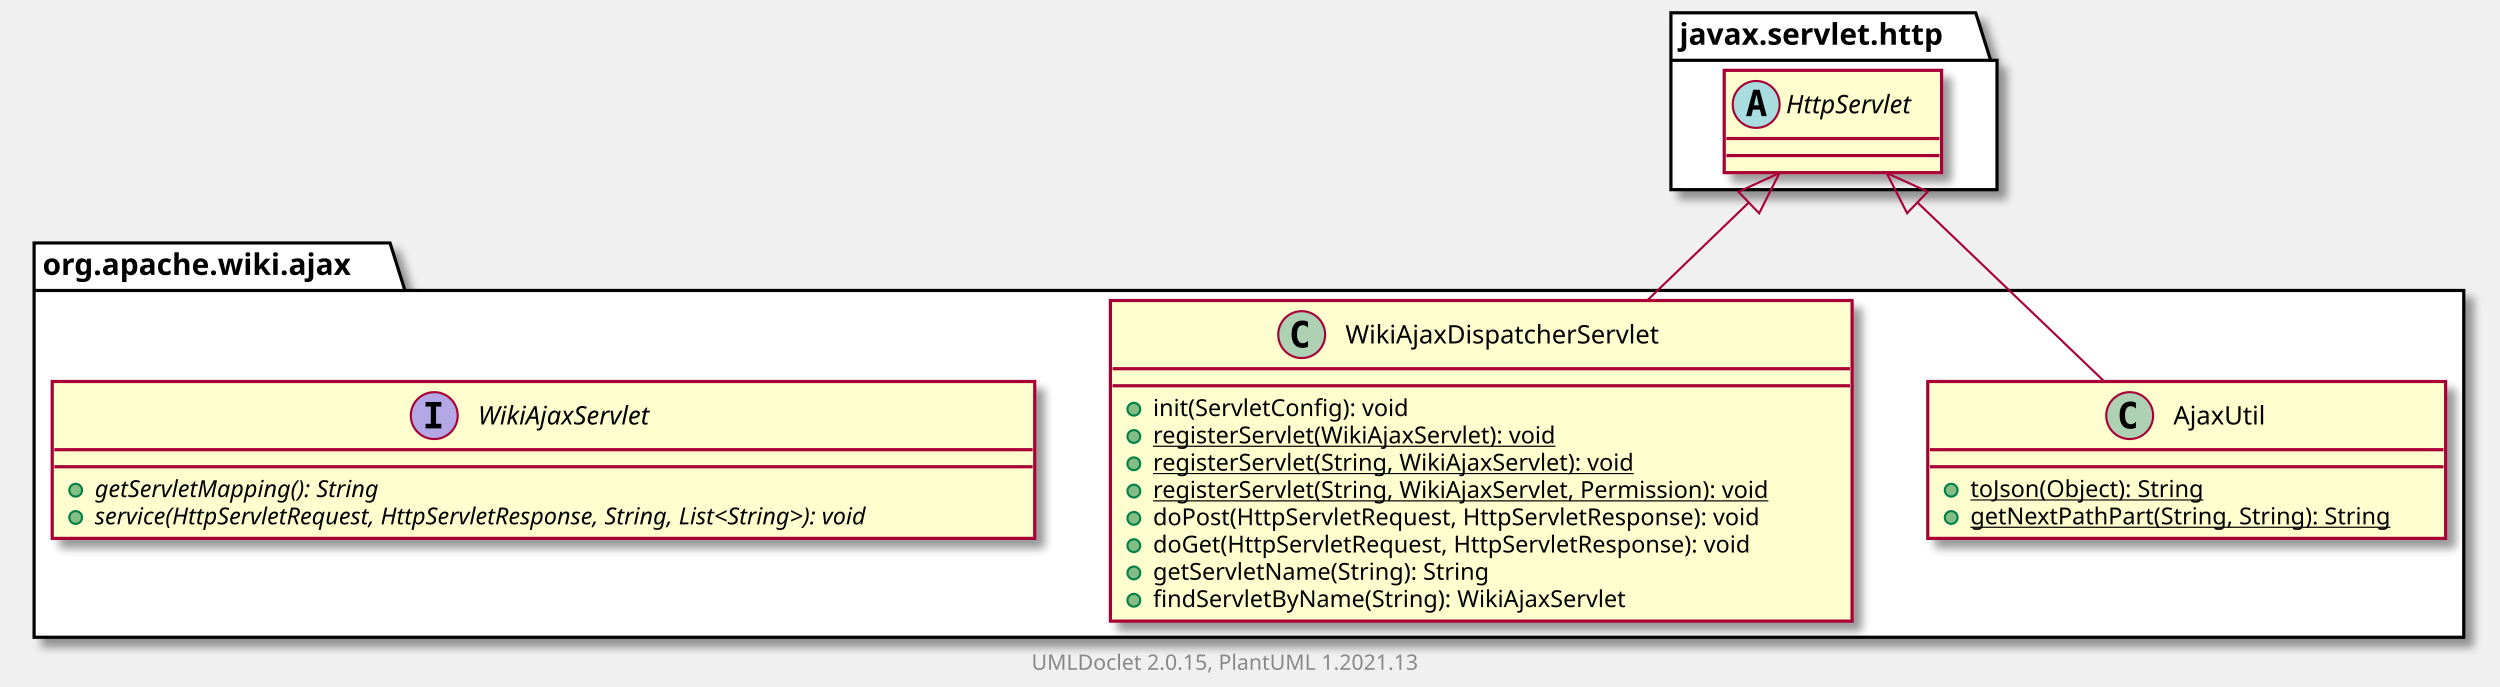
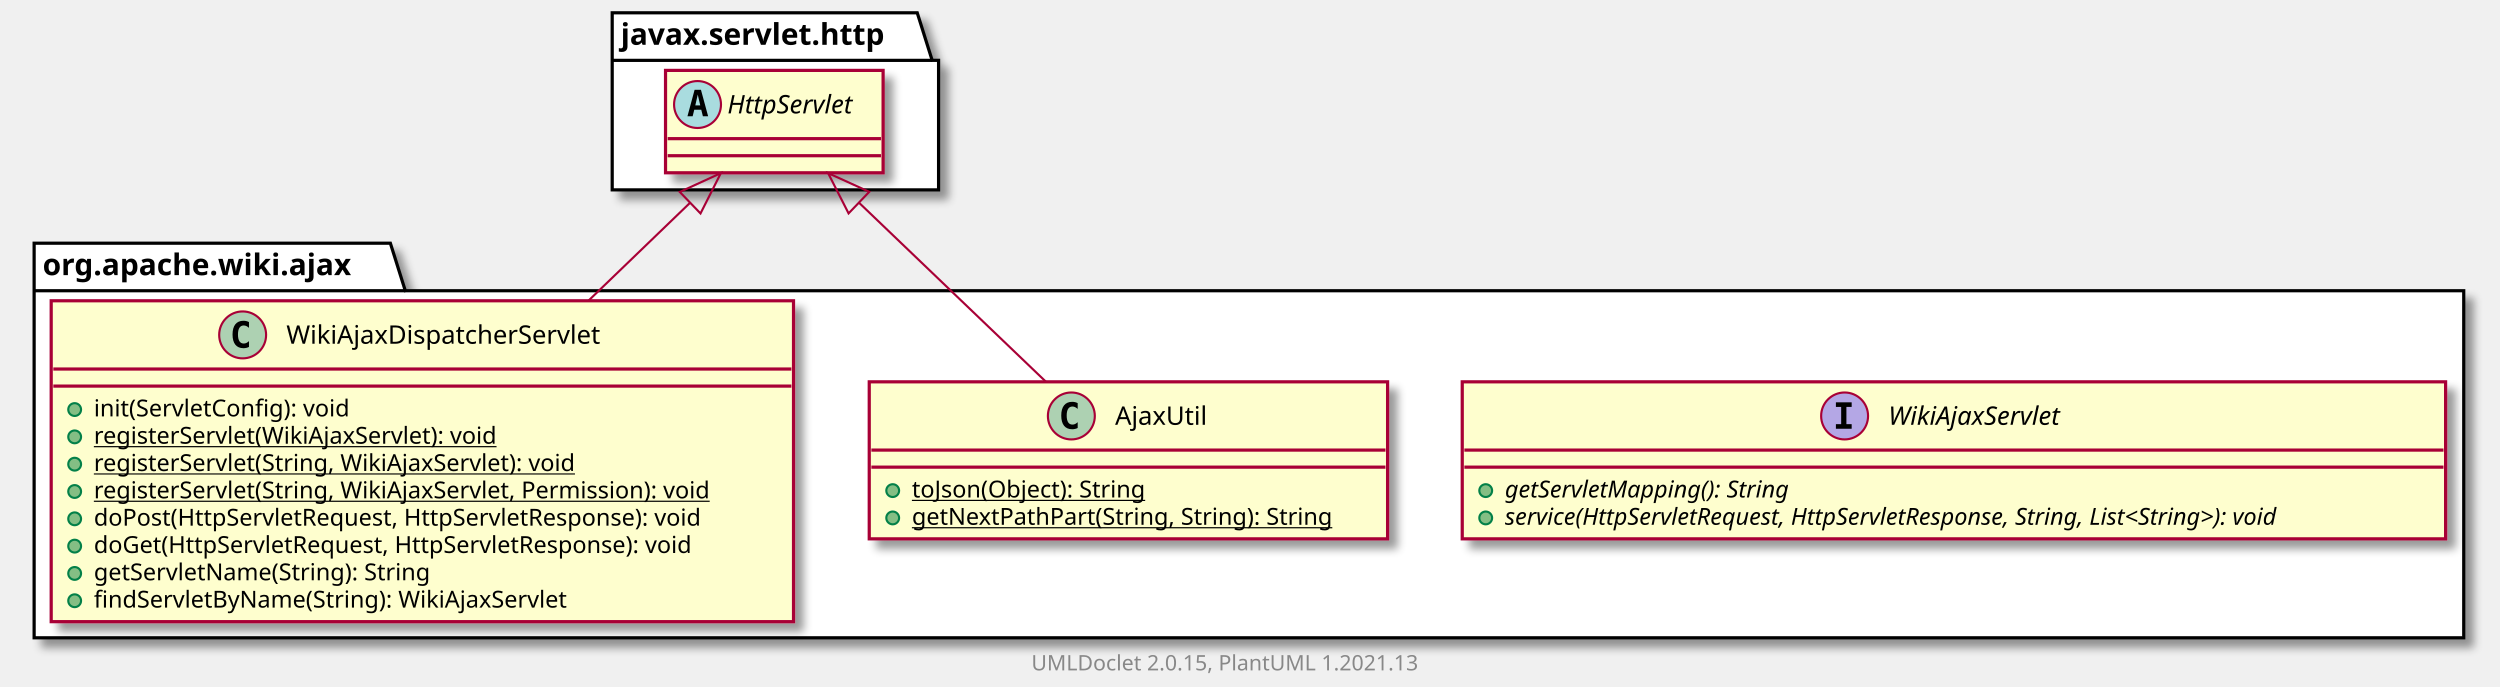
- <svg xmlns="http://www.w3.org/2000/svg" xmlns:xlink="http://www.w3.org/1999/xlink" contentScriptType="application/ecmascript" contentStyleType="text/css" height="322px" preserveAspectRatio="none" style="width:1173px;height:322px;background:#FFFFFF;" version="1.1" viewBox="0 0 1173 322" width="1173px" zoomAndPan="magnify">
+ <svg xmlns="http://www.w3.org/2000/svg" xmlns:xlink="http://www.w3.org/1999/xlink" contentScriptType="application/ecmascript" contentStyleType="text/css" height="322px" preserveAspectRatio="none" style="width:1172px;height:322px;background:#FFFFFF;" version="1.1" viewBox="0 0 1172 322" width="1172px" zoomAndPan="magnify">
  <defs>
-     <filter height="300%" id="fy1uh4vurxql8" width="300%" x="-1" y="-1">
+     <filter height="300%" id="f18zlx09joe7c4" width="300%" x="-1" y="-1">
      <feGaussianBlur result="blurOut" stdDeviation="2.0" />
      <feColorMatrix in="blurOut" result="blurOut2" type="matrix" values="0 0 0 0 0 0 0 0 0 0 0 0 0 0 0 0 0 0 .4 0" />
      <feOffset dx="4.0" dy="4.0" in="blurOut2" result="blurOut3" />
      <feBlend in="SourceGraphic" in2="blurOut3" mode="normal" />
    </filter>
  </defs>
  <g>
-     <polygon fill="#FFFFFF" filter="url(#fy1uh4vurxql8)" points="16,114,183,114,190,136.297,1156,136.297,1156,299,16,299,16,114" style="stroke:#000000;stroke-width:1.5;" />
+     <polygon fill="#FFFFFF" filter="url(#f18zlx09joe7c4)" points="16,114,183,114,190,136.297,1155,136.297,1155,299,16,299,16,114" style="stroke:#000000;stroke-width:1.5;" />
    <line style="stroke:#000000;stroke-width:1.5;" x1="16" x2="190" y1="136.297" y2="136.297" />
    <text fill="#000000" font-family="sans-serif" font-size="14" font-weight="bold" lengthAdjust="spacing" textLength="161" x="20" y="128.995">org.apache.wiki.ajax</text>
-     <polygon fill="#FFFFFF" filter="url(#fy1uh4vurxql8)" points="784,6,927,6,934,28.297,937,28.297,937,89,784,89,784,6" style="stroke:#000000;stroke-width:1.5;" />
-     <line style="stroke:#000000;stroke-width:1.5;" x1="784" x2="934" y1="28.297" y2="28.297" />
-     <text fill="#000000" font-family="sans-serif" font-size="14" font-weight="bold" lengthAdjust="spacing" textLength="137" x="788" y="20.995">javax.servlet.http</text>
+     <polygon fill="#FFFFFF" filter="url(#f18zlx09joe7c4)" points="287,6,430,6,437,28.297,440,28.297,440,89,287,89,287,6" style="stroke:#000000;stroke-width:1.5;" />
+     <line style="stroke:#000000;stroke-width:1.5;" x1="287" x2="437" y1="28.297" y2="28.297" />
+     <text fill="#000000" font-family="sans-serif" font-size="14" font-weight="bold" lengthAdjust="spacing" textLength="137" x="291" y="20.995">javax.servlet.http</text>
+     <a href="WikiAjaxServlet.html" target="_top" title="WikiAjaxServlet.html" xlink:actuate="onRequest" xlink:href="WikiAjaxServlet.html" xlink:show="new" xlink:title="WikiAjaxServlet.html" xlink:type="simple">
+       <rect codeLine="3" fill="#FEFECE" filter="url(#f18zlx09joe7c4)" height="73.609" id="org.apache.wiki.ajax.WikiAjaxServlet" style="stroke:#A80036;stroke-width:1.5;" width="461" x="685.5" y="179" />
+       <ellipse cx="864.75" cy="195" fill="#B4A7E5" rx="11" ry="11" style="stroke:#A80036;stroke-width:1.0;" />
+       <path d="M860.672,190.766 L860.672,188.609 L868.062,188.609 L868.062,190.766 L865.594,190.766 L865.594,198.844 L868.062,198.844 L868.062,201 L860.672,201 L860.672,198.844 L863.141,198.844 L863.141,190.766 L860.672,190.766 Z " fill="#000000" />
+       <text fill="#000000" font-family="sans-serif" font-size="12" font-style="italic" lengthAdjust="spacing" textLength="94" x="885.25" y="199.154">WikiAjaxServlet</text>
+       <line style="stroke:#A80036;stroke-width:1.5;" x1="686.5" x2="1145.5" y1="211" y2="211" />
+       <line style="stroke:#A80036;stroke-width:1.5;" x1="686.5" x2="1145.5" y1="219" y2="219" />
+       <ellipse cx="696.5" cy="230" fill="#84BE84" rx="3" ry="3" style="stroke:#038048;stroke-width:1.0;" />
+       <text fill="#000000" font-family="sans-serif" font-size="11" font-style="italic" lengthAdjust="spacing" textLength="154" x="705.5" y="233.21">getServletMapping(): String</text>
+       <ellipse cx="696.5" cy="242.805" fill="#84BE84" rx="3" ry="3" style="stroke:#038048;stroke-width:1.0;" />
+       <text fill="#000000" font-family="sans-serif" font-size="11" font-style="italic" lengthAdjust="spacing" textLength="435" x="705.5" y="246.015">service(HttpServletRequest, HttpServletResponse, String, List&lt;String&gt;): void</text>
+     </a>
    <a href="AjaxUtil.html" target="_top" title="AjaxUtil.html" xlink:actuate="onRequest" xlink:href="AjaxUtil.html" xlink:show="new" xlink:title="AjaxUtil.html" xlink:type="simple">
-       <rect codeLine="3" fill="#FEFECE" filter="url(#fy1uh4vurxql8)" height="73.609" id="org.apache.wiki.ajax.AjaxUtil" style="stroke:#A80036;stroke-width:1.5;" width="243" x="904.5" y="179" />
-       <ellipse cx="999.25" cy="195" fill="#ADD1B2" rx="11" ry="11" style="stroke:#A80036;stroke-width:1.0;" />
-       <path d="M1002.219,200.641 Q1001.641,200.938 1001,201.078 Q1000.359,201.234 999.656,201.234 Q997.156,201.234 995.828,199.594 Q994.516,197.938 994.516,194.812 Q994.516,191.688 995.828,190.031 Q997.156,188.375 999.656,188.375 Q1000.359,188.375 1001,188.531 Q1001.656,188.688 1002.219,188.984 L1002.219,191.703 Q1001.594,191.125 1001,190.859 Q1000.406,190.578 999.781,190.578 Q998.438,190.578 997.75,191.656 Q997.062,192.719 997.062,194.812 Q997.062,196.906 997.75,197.984 Q998.438,199.047 999.781,199.047 Q1000.406,199.047 1001,198.781 Q1001.594,198.5 1002.219,197.922 L1002.219,200.641 Z " fill="#000000" />
-       <text fill="#000000" font-family="sans-serif" font-size="12" lengthAdjust="spacing" textLength="45" x="1019.75" y="199.154">AjaxUtil</text>
-       <line style="stroke:#A80036;stroke-width:1.5;" x1="905.5" x2="1146.5" y1="211" y2="211" />
-       <line style="stroke:#A80036;stroke-width:1.5;" x1="905.5" x2="1146.5" y1="219" y2="219" />
-       <ellipse cx="915.5" cy="230" fill="#84BE84" rx="3" ry="3" style="stroke:#038048;stroke-width:1.0;" />
-       <text fill="#000000" font-family="sans-serif" font-size="11" lengthAdjust="spacing" text-decoration="underline" textLength="121" x="924.5" y="233.21">toJson(Object): String</text>
-       <ellipse cx="915.5" cy="242.805" fill="#84BE84" rx="3" ry="3" style="stroke:#038048;stroke-width:1.0;" />
-       <text fill="#000000" font-family="sans-serif" font-size="11" lengthAdjust="spacing" text-decoration="underline" textLength="217" x="924.5" y="246.015">getNextPathPart(String, String): String</text>
+       <rect codeLine="8" fill="#FEFECE" filter="url(#f18zlx09joe7c4)" height="73.609" id="org.apache.wiki.ajax.AjaxUtil" style="stroke:#A80036;stroke-width:1.5;" width="243" x="407.5" y="179" />
+       <ellipse cx="502.25" cy="195" fill="#ADD1B2" rx="11" ry="11" style="stroke:#A80036;stroke-width:1.0;" />
+       <path d="M505.219,200.641 Q504.641,200.938 504,201.078 Q503.359,201.234 502.656,201.234 Q500.156,201.234 498.828,199.594 Q497.516,197.938 497.516,194.812 Q497.516,191.688 498.828,190.031 Q500.156,188.375 502.656,188.375 Q503.359,188.375 504,188.531 Q504.656,188.688 505.219,188.984 L505.219,191.703 Q504.594,191.125 504,190.859 Q503.406,190.578 502.781,190.578 Q501.438,190.578 500.75,191.656 Q500.062,192.719 500.062,194.812 Q500.062,196.906 500.75,197.984 Q501.438,199.047 502.781,199.047 Q503.406,199.047 504,198.781 Q504.594,198.5 505.219,197.922 L505.219,200.641 Z " fill="#000000" />
+       <text fill="#000000" font-family="sans-serif" font-size="12" lengthAdjust="spacing" textLength="45" x="522.75" y="199.154">AjaxUtil</text>
+       <line style="stroke:#A80036;stroke-width:1.5;" x1="408.5" x2="649.5" y1="211" y2="211" />
+       <line style="stroke:#A80036;stroke-width:1.5;" x1="408.5" x2="649.5" y1="219" y2="219" />
+       <ellipse cx="418.5" cy="230" fill="#84BE84" rx="3" ry="3" style="stroke:#038048;stroke-width:1.0;" />
+       <text fill="#000000" font-family="sans-serif" font-size="11" lengthAdjust="spacing" text-decoration="underline" textLength="121" x="427.5" y="233.21">toJson(Object): String</text>
+       <ellipse cx="418.5" cy="242.805" fill="#84BE84" rx="3" ry="3" style="stroke:#038048;stroke-width:1.0;" />
+       <text fill="#000000" font-family="sans-serif" font-size="11" lengthAdjust="spacing" text-decoration="underline" textLength="217" x="427.5" y="246.015">getNextPathPart(String, String): String</text>
    </a>
    <a href="WikiAjaxDispatcherServlet.html" target="_top" title="WikiAjaxDispatcherServlet.html" xlink:actuate="onRequest" xlink:href="WikiAjaxDispatcherServlet.html" xlink:show="new" xlink:title="WikiAjaxDispatcherServlet.html" xlink:type="simple">
-       <rect codeLine="8" fill="#FEFECE" filter="url(#fy1uh4vurxql8)" height="150.438" id="org.apache.wiki.ajax.WikiAjaxDispatcherServlet" style="stroke:#A80036;stroke-width:1.5;" width="348" x="521" y="141" />
-       <ellipse cx="610.75" cy="157" fill="#ADD1B2" rx="11" ry="11" style="stroke:#A80036;stroke-width:1.0;" />
-       <path d="M613.719,162.641 Q613.141,162.938 612.5,163.078 Q611.859,163.234 611.156,163.234 Q608.656,163.234 607.328,161.594 Q606.016,159.938 606.016,156.812 Q606.016,153.688 607.328,152.031 Q608.656,150.375 611.156,150.375 Q611.859,150.375 612.5,150.531 Q613.156,150.688 613.719,150.984 L613.719,153.703 Q613.094,153.125 612.5,152.859 Q611.906,152.578 611.281,152.578 Q609.938,152.578 609.25,153.656 Q608.562,154.719 608.562,156.812 Q608.562,158.906 609.25,159.984 Q609.938,161.047 611.281,161.047 Q611.906,161.047 612.5,160.781 Q613.094,160.5 613.719,159.922 L613.719,162.641 Z " fill="#000000" />
-       <text fill="#000000" font-family="sans-serif" font-size="12" lengthAdjust="spacing" textLength="160" x="631.25" y="161.154">WikiAjaxDispatcherServlet</text>
-       <line style="stroke:#A80036;stroke-width:1.5;" x1="522" x2="868" y1="173" y2="173" />
-       <line style="stroke:#A80036;stroke-width:1.5;" x1="522" x2="868" y1="181" y2="181" />
-       <ellipse cx="532" cy="192" fill="#84BE84" rx="3" ry="3" style="stroke:#038048;stroke-width:1.0;" />
-       <text fill="#000000" font-family="sans-serif" font-size="11" lengthAdjust="spacing" textLength="132" x="541" y="195.21">init(ServletConfig): void</text>
-       <ellipse cx="532" cy="204.805" fill="#84BE84" rx="3" ry="3" style="stroke:#038048;stroke-width:1.0;" />
-       <text fill="#000000" font-family="sans-serif" font-size="11" lengthAdjust="spacing" text-decoration="underline" textLength="208" x="541" y="208.015">registerServlet(WikiAjaxServlet): void</text>
-       <ellipse cx="532" cy="217.609" fill="#84BE84" rx="3" ry="3" style="stroke:#038048;stroke-width:1.0;" />
-       <text fill="#000000" font-family="sans-serif" font-size="11" lengthAdjust="spacing" text-decoration="underline" textLength="250" x="541" y="220.82">registerServlet(String, WikiAjaxServlet): void</text>
-       <ellipse cx="532" cy="230.414" fill="#84BE84" rx="3" ry="3" style="stroke:#038048;stroke-width:1.0;" />
-       <text fill="#000000" font-family="sans-serif" font-size="11" lengthAdjust="spacing" text-decoration="underline" textLength="322" x="541" y="233.625">registerServlet(String, WikiAjaxServlet, Permission): void</text>
-       <ellipse cx="532" cy="243.219" fill="#84BE84" rx="3" ry="3" style="stroke:#038048;stroke-width:1.0;" />
-       <text fill="#000000" font-family="sans-serif" font-size="11" lengthAdjust="spacing" textLength="314" x="541" y="246.429">doPost(HttpServletRequest, HttpServletResponse): void</text>
-       <ellipse cx="532" cy="256.023" fill="#84BE84" rx="3" ry="3" style="stroke:#038048;stroke-width:1.0;" />
-       <text fill="#000000" font-family="sans-serif" font-size="11" lengthAdjust="spacing" textLength="309" x="541" y="259.234">doGet(HttpServletRequest, HttpServletResponse): void</text>
-       <ellipse cx="532" cy="268.828" fill="#84BE84" rx="3" ry="3" style="stroke:#038048;stroke-width:1.0;" />
-       <text fill="#000000" font-family="sans-serif" font-size="11" lengthAdjust="spacing" textLength="175" x="541" y="272.039">getServletName(String): String</text>
-       <ellipse cx="532" cy="281.633" fill="#84BE84" rx="3" ry="3" style="stroke:#038048;stroke-width:1.0;" />
-       <text fill="#000000" font-family="sans-serif" font-size="11" lengthAdjust="spacing" textLength="242" x="541" y="284.843">findServletByName(String): WikiAjaxServlet</text>
+       <rect codeLine="13" fill="#FEFECE" filter="url(#f18zlx09joe7c4)" height="150.438" id="org.apache.wiki.ajax.WikiAjaxDispatcherServlet" style="stroke:#A80036;stroke-width:1.5;" width="348" x="24" y="141" />
+       <ellipse cx="113.75" cy="157" fill="#ADD1B2" rx="11" ry="11" style="stroke:#A80036;stroke-width:1.0;" />
+       <path d="M116.719,162.641 Q116.141,162.938 115.5,163.078 Q114.859,163.234 114.156,163.234 Q111.656,163.234 110.328,161.594 Q109.016,159.938 109.016,156.812 Q109.016,153.688 110.328,152.031 Q111.656,150.375 114.156,150.375 Q114.859,150.375 115.5,150.531 Q116.156,150.688 116.719,150.984 L116.719,153.703 Q116.094,153.125 115.5,152.859 Q114.906,152.578 114.281,152.578 Q112.938,152.578 112.25,153.656 Q111.562,154.719 111.562,156.812 Q111.562,158.906 112.25,159.984 Q112.938,161.047 114.281,161.047 Q114.906,161.047 115.5,160.781 Q116.094,160.5 116.719,159.922 L116.719,162.641 Z " fill="#000000" />
+       <text fill="#000000" font-family="sans-serif" font-size="12" lengthAdjust="spacing" textLength="160" x="134.25" y="161.154">WikiAjaxDispatcherServlet</text>
+       <line style="stroke:#A80036;stroke-width:1.5;" x1="25" x2="371" y1="173" y2="173" />
+       <line style="stroke:#A80036;stroke-width:1.5;" x1="25" x2="371" y1="181" y2="181" />
+       <ellipse cx="35" cy="192" fill="#84BE84" rx="3" ry="3" style="stroke:#038048;stroke-width:1.0;" />
+       <text fill="#000000" font-family="sans-serif" font-size="11" lengthAdjust="spacing" textLength="132" x="44" y="195.21">init(ServletConfig): void</text>
+       <ellipse cx="35" cy="204.805" fill="#84BE84" rx="3" ry="3" style="stroke:#038048;stroke-width:1.0;" />
+       <text fill="#000000" font-family="sans-serif" font-size="11" lengthAdjust="spacing" text-decoration="underline" textLength="208" x="44" y="208.015">registerServlet(WikiAjaxServlet): void</text>
+       <ellipse cx="35" cy="217.609" fill="#84BE84" rx="3" ry="3" style="stroke:#038048;stroke-width:1.0;" />
+       <text fill="#000000" font-family="sans-serif" font-size="11" lengthAdjust="spacing" text-decoration="underline" textLength="250" x="44" y="220.82">registerServlet(String, WikiAjaxServlet): void</text>
+       <ellipse cx="35" cy="230.414" fill="#84BE84" rx="3" ry="3" style="stroke:#038048;stroke-width:1.0;" />
+       <text fill="#000000" font-family="sans-serif" font-size="11" lengthAdjust="spacing" text-decoration="underline" textLength="322" x="44" y="233.625">registerServlet(String, WikiAjaxServlet, Permission): void</text>
+       <ellipse cx="35" cy="243.219" fill="#84BE84" rx="3" ry="3" style="stroke:#038048;stroke-width:1.0;" />
+       <text fill="#000000" font-family="sans-serif" font-size="11" lengthAdjust="spacing" textLength="314" x="44" y="246.429">doPost(HttpServletRequest, HttpServletResponse): void</text>
+       <ellipse cx="35" cy="256.023" fill="#84BE84" rx="3" ry="3" style="stroke:#038048;stroke-width:1.0;" />
+       <text fill="#000000" font-family="sans-serif" font-size="11" lengthAdjust="spacing" textLength="309" x="44" y="259.234">doGet(HttpServletRequest, HttpServletResponse): void</text>
+       <ellipse cx="35" cy="268.828" fill="#84BE84" rx="3" ry="3" style="stroke:#038048;stroke-width:1.0;" />
+       <text fill="#000000" font-family="sans-serif" font-size="11" lengthAdjust="spacing" textLength="175" x="44" y="272.039">getServletName(String): String</text>
+       <ellipse cx="35" cy="281.633" fill="#84BE84" rx="3" ry="3" style="stroke:#038048;stroke-width:1.0;" />
+       <text fill="#000000" font-family="sans-serif" font-size="11" lengthAdjust="spacing" textLength="242" x="44" y="284.843">findServletByName(String): WikiAjaxServlet</text>
    </a>
-     <a href="WikiAjaxServlet.html" target="_top" title="WikiAjaxServlet.html" xlink:actuate="onRequest" xlink:href="WikiAjaxServlet.html" xlink:show="new" xlink:title="WikiAjaxServlet.html" xlink:type="simple">
-       <rect codeLine="19" fill="#FEFECE" filter="url(#fy1uh4vurxql8)" height="73.609" id="org.apache.wiki.ajax.WikiAjaxServlet" style="stroke:#A80036;stroke-width:1.5;" width="461" x="24.5" y="179" />
-       <ellipse cx="203.75" cy="195" fill="#B4A7E5" rx="11" ry="11" style="stroke:#A80036;stroke-width:1.0;" />
-       <path d="M199.672,190.766 L199.672,188.609 L207.062,188.609 L207.062,190.766 L204.594,190.766 L204.594,198.844 L207.062,198.844 L207.062,201 L199.672,201 L199.672,198.844 L202.141,198.844 L202.141,190.766 L199.672,190.766 Z " fill="#000000" />
-       <text fill="#000000" font-family="sans-serif" font-size="12" font-style="italic" lengthAdjust="spacing" textLength="94" x="224.25" y="199.154">WikiAjaxServlet</text>
-       <line style="stroke:#A80036;stroke-width:1.5;" x1="25.5" x2="484.5" y1="211" y2="211" />
-       <line style="stroke:#A80036;stroke-width:1.5;" x1="25.5" x2="484.5" y1="219" y2="219" />
-       <ellipse cx="35.5" cy="230" fill="#84BE84" rx="3" ry="3" style="stroke:#038048;stroke-width:1.0;" />
-       <text fill="#000000" font-family="sans-serif" font-size="11" font-style="italic" lengthAdjust="spacing" textLength="154" x="44.5" y="233.21">getServletMapping(): String</text>
-       <ellipse cx="35.5" cy="242.805" fill="#84BE84" rx="3" ry="3" style="stroke:#038048;stroke-width:1.0;" />
-       <text fill="#000000" font-family="sans-serif" font-size="11" font-style="italic" lengthAdjust="spacing" textLength="435" x="44.5" y="246.015">service(HttpServletRequest, HttpServletResponse, String, List&lt;String&gt;): void</text>
-     </a>
-     <rect codeLine="29" fill="#FEFECE" filter="url(#fy1uh4vurxql8)" height="48" id="javax.servlet.http.HttpServlet" style="stroke:#A80036;stroke-width:1.5;" width="102" x="809" y="33" />
-     <ellipse cx="824" cy="49" fill="#A9DCDF" rx="11" ry="11" style="stroke:#A80036;stroke-width:1.0;" />
-     <path d="M824.109,44.344 L822.953,49.422 L825.281,49.422 L824.109,44.344 Z M822.625,42.109 L825.609,42.109 L828.969,54.5 L826.516,54.5 L825.75,51.438 L822.469,51.438 L821.719,54.5 L819.281,54.5 L822.625,42.109 Z " fill="#000000" />
-     <text fill="#000000" font-family="sans-serif" font-size="12" font-style="italic" lengthAdjust="spacing" textLength="70" x="838" y="53.154">HttpServlet</text>
-     <line style="stroke:#A80036;stroke-width:1.5;" x1="810" x2="910" y1="65" y2="65" />
-     <line style="stroke:#A80036;stroke-width:1.5;" x1="810" x2="910" y1="73" y2="73" />
-     <path codeLine="24" d="M899.754,95.077 C926.268,120.474 960.952,153.695 987.255,178.889 " fill="none" id="javax.servlet.http.HttpServlet-backto-org.apache.wiki.ajax.AjaxUtil" style="stroke:#A80036;stroke-width:1.0;" />
-     <polygon fill="none" points="894.813,100.038,885.212,81.149,904.497,89.928,894.813,100.038" style="stroke:#A80036;stroke-width:1.0;" />
-     <path codeLine="25" d="M820.458,95.104 C806.13,108.911 789.404,125.028 772.923,140.911 " fill="none" id="javax.servlet.http.HttpServlet-backto-org.apache.wiki.ajax.WikiAjaxDispatcherServlet" style="stroke:#A80036;stroke-width:1.0;" />
-     <polygon fill="none" points="815.681,89.986,834.94,81.149,825.396,100.067,815.681,89.986" style="stroke:#A80036;stroke-width:1.0;" />
-     <text fill="#888888" font-family="sans-serif" font-size="10" lengthAdjust="spacing" textLength="192" x="484" y="314.282">UMLDoclet 2.0.15, PlantUML 1.2021.13</text>
+     <rect codeLine="29" fill="#FEFECE" filter="url(#f18zlx09joe7c4)" height="48" id="javax.servlet.http.HttpServlet" style="stroke:#A80036;stroke-width:1.5;" width="102" x="312" y="33" />
+     <ellipse cx="327" cy="49" fill="#A9DCDF" rx="11" ry="11" style="stroke:#A80036;stroke-width:1.0;" />
+     <path d="M327.109,44.344 L325.953,49.422 L328.281,49.422 L327.109,44.344 Z M325.625,42.109 L328.609,42.109 L331.969,54.5 L329.516,54.5 L328.75,51.438 L325.469,51.438 L324.719,54.5 L322.281,54.5 L325.625,42.109 Z " fill="#000000" />
+     <text fill="#000000" font-family="sans-serif" font-size="12" font-style="italic" lengthAdjust="spacing" textLength="70" x="341" y="53.154">HttpServlet</text>
+     <line style="stroke:#A80036;stroke-width:1.5;" x1="313" x2="413" y1="65" y2="65" />
+     <line style="stroke:#A80036;stroke-width:1.5;" x1="313" x2="413" y1="73" y2="73" />
+     <path codeLine="24" d="M402.754,95.077 C429.268,120.474 463.952,153.695 490.255,178.889 " fill="none" id="javax.servlet.http.HttpServlet-backto-org.apache.wiki.ajax.AjaxUtil" style="stroke:#A80036;stroke-width:1.0;" />
+     <polygon fill="none" points="397.813,100.038,388.212,81.149,407.497,89.928,397.813,100.038" style="stroke:#A80036;stroke-width:1.0;" />
+     <path codeLine="25" d="M323.459,95.104 C309.13,108.911 292.404,125.028 275.923,140.911 " fill="none" id="javax.servlet.http.HttpServlet-backto-org.apache.wiki.ajax.WikiAjaxDispatcherServlet" style="stroke:#A80036;stroke-width:1.0;" />
+     <polygon fill="none" points="318.681,89.986,337.94,81.149,328.396,100.067,318.681,89.986" style="stroke:#A80036;stroke-width:1.0;" />
+     <text fill="#888888" font-family="sans-serif" font-size="10" lengthAdjust="spacing" textLength="192" x="483.5" y="314.282">UMLDoclet 2.0.15, PlantUML 1.2021.13</text>
  </g>
</svg>
